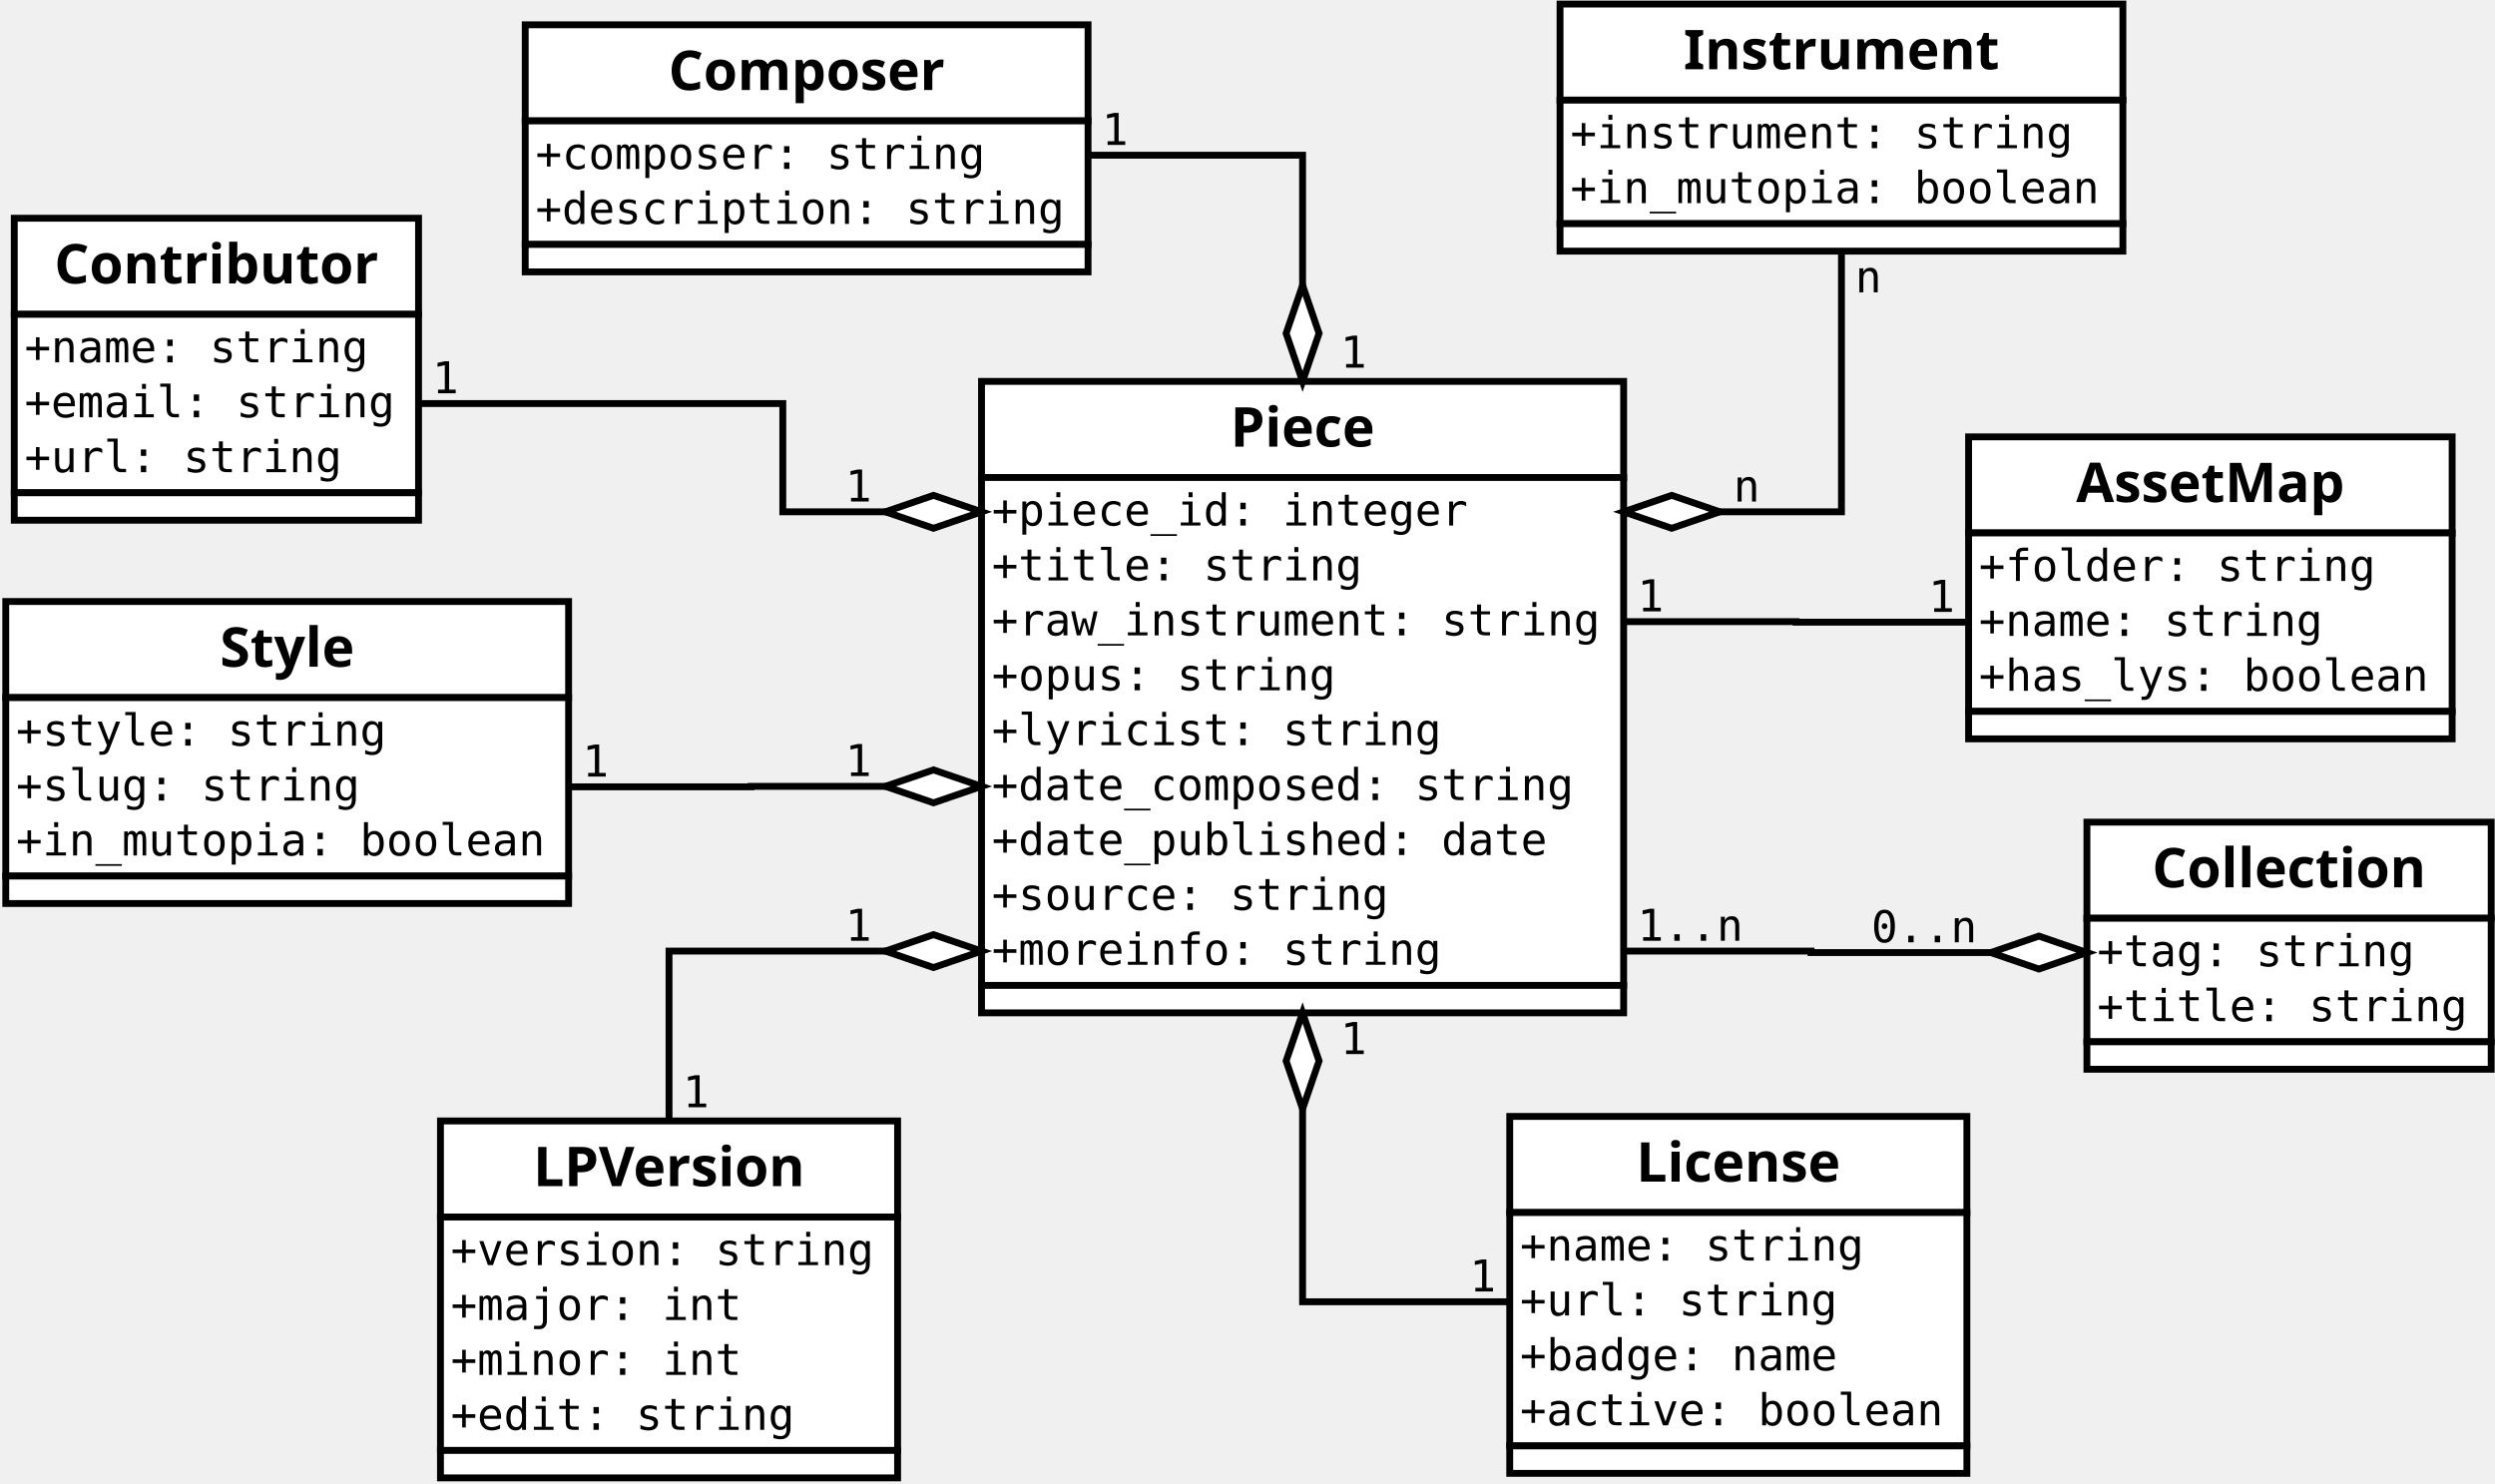
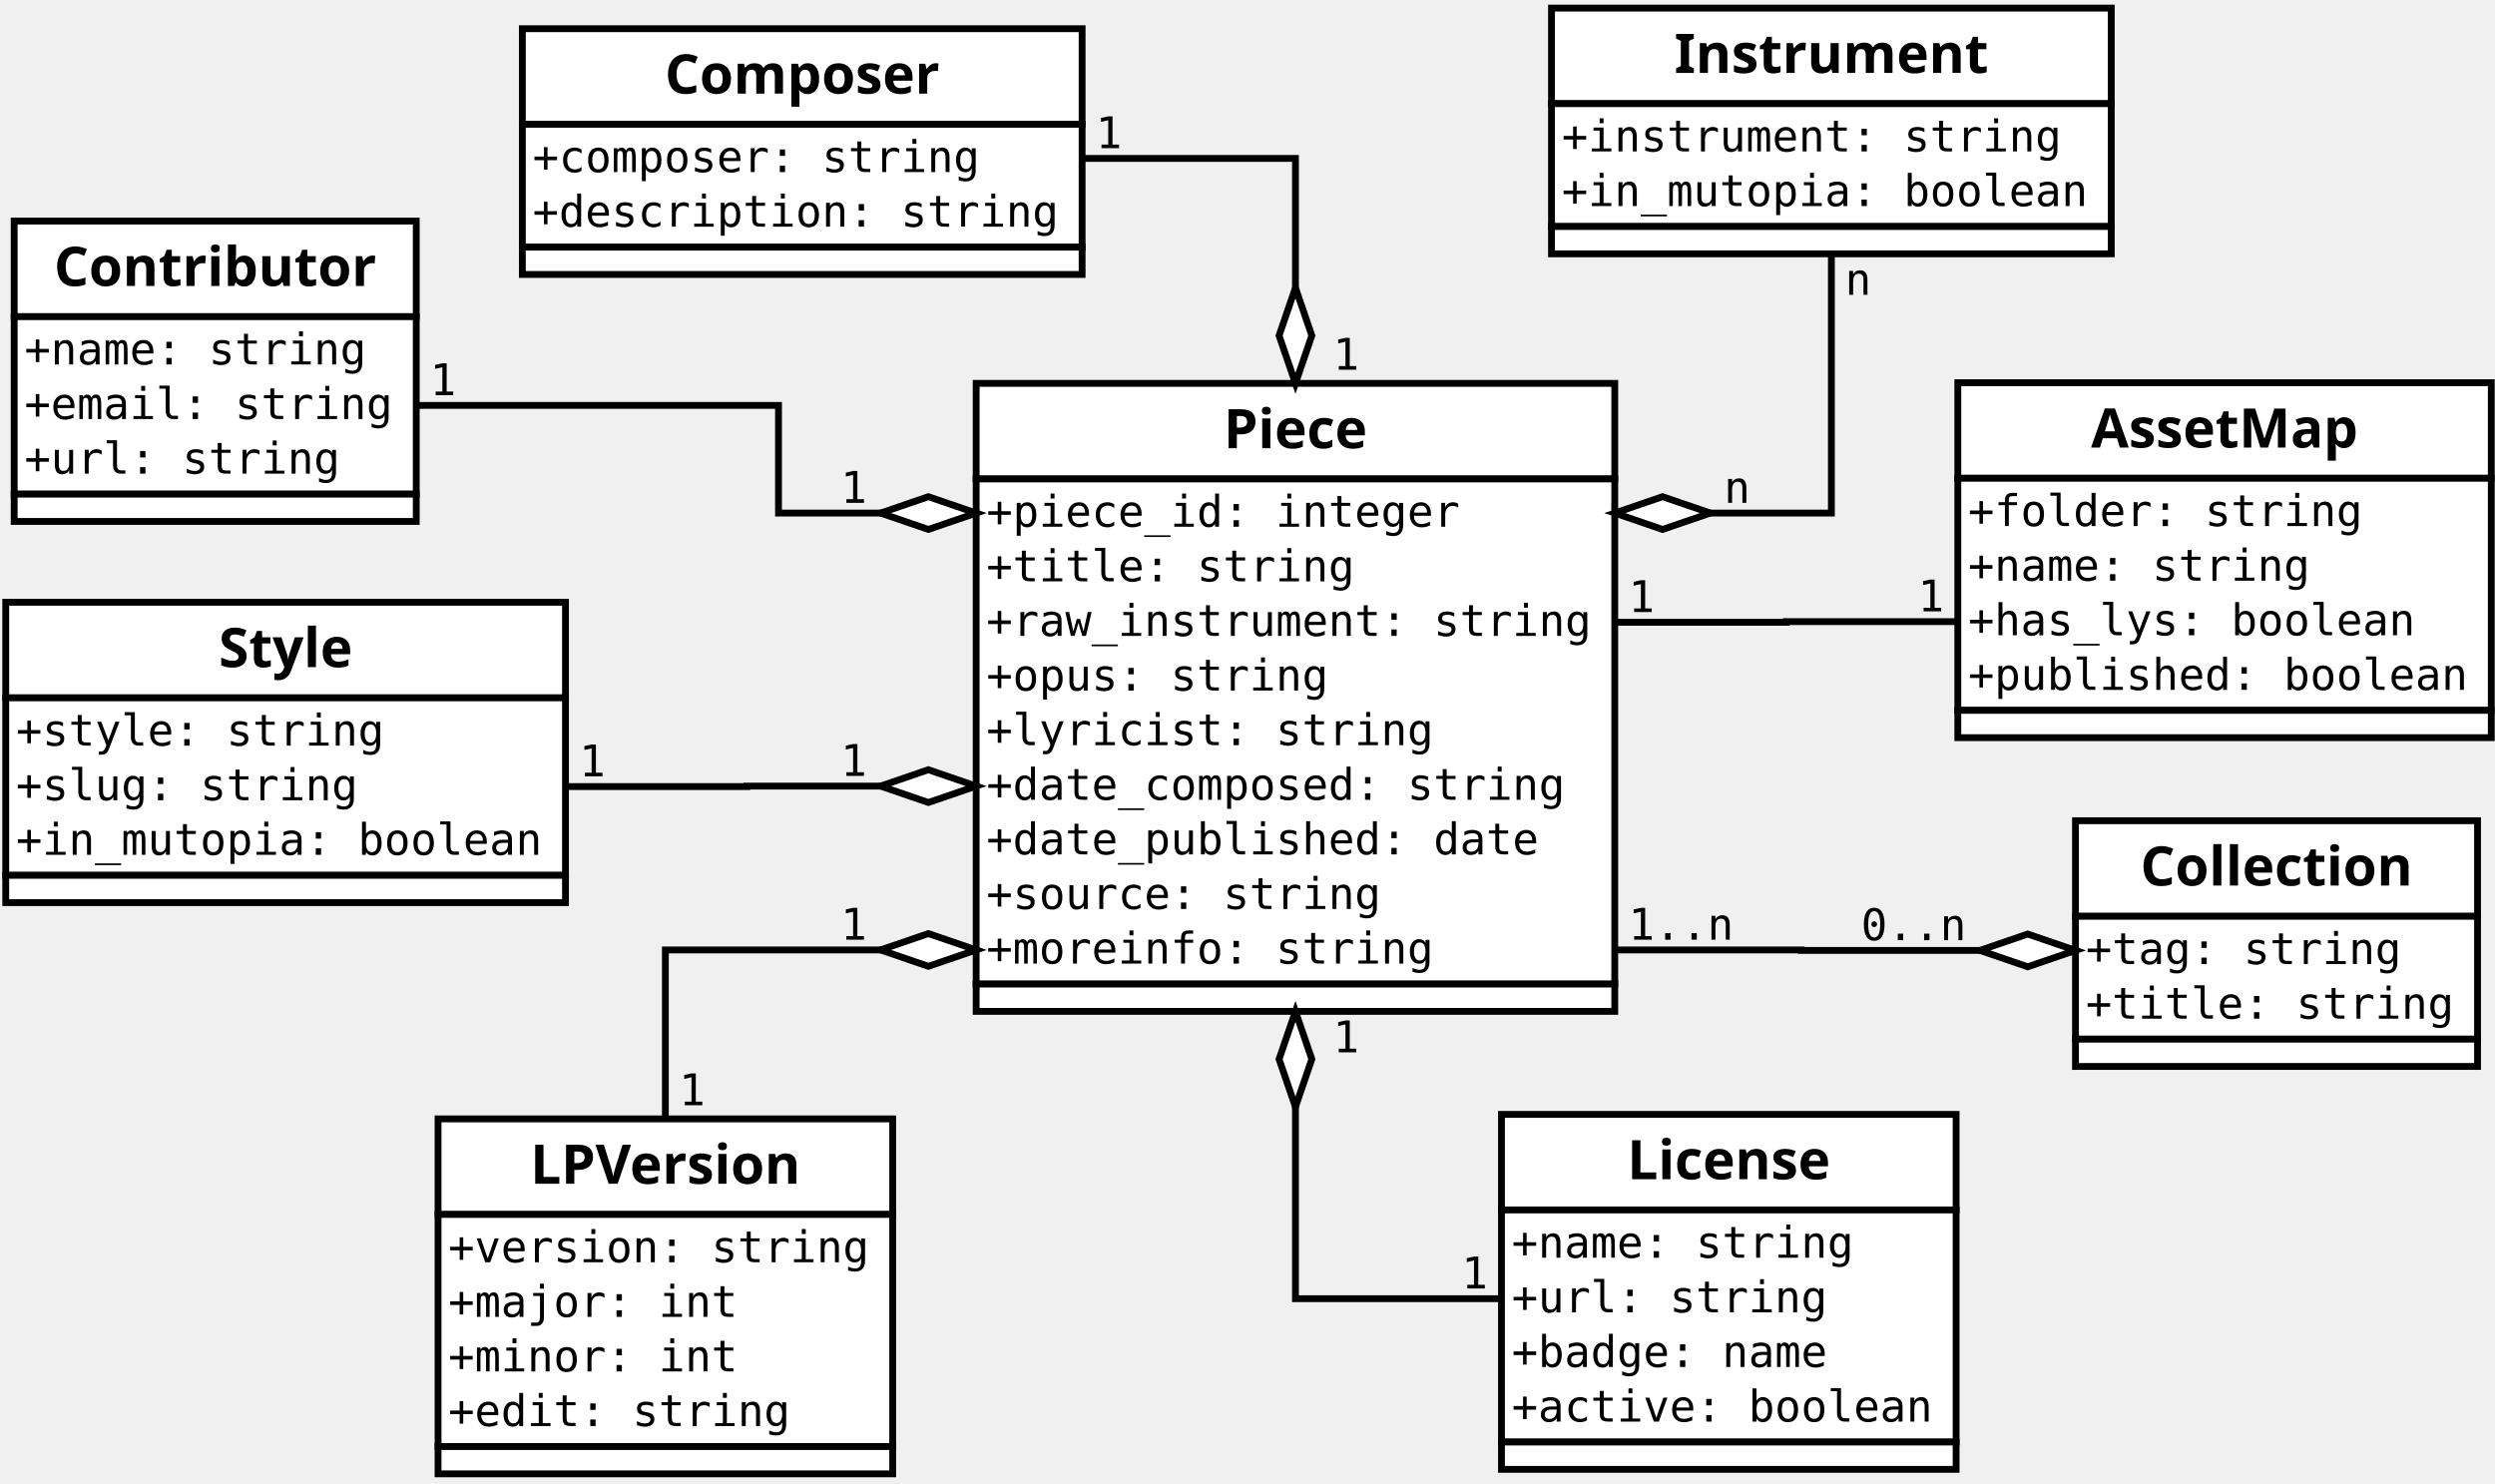
- <svg xmlns="http://www.w3.org/2000/svg" width="37cm" height="22cm" viewBox="79 307 727 432">
+ <svg xmlns="http://www.w3.org/2000/svg" width="37cm" height="22cm" viewBox="79 307 731 432">
  <g>
-     <rect style="fill: #ffffff" x="232.043" y="314.091" width="164" height="28" />
-     <rect style="fill: none; fill-opacity:0; stroke-width: 2; stroke: #000000" x="232.043" y="314.091" width="164" height="28" />
-     <text font-size="16" style="fill: #000000;text-anchor:middle;font-family:sans-serif;font-style:normal;font-weight:700" x="314.043" y="333.091">Composer</text>
-     <rect style="fill: #ffffff" x="232.043" y="342.091" width="164" height="36" />
-     <rect style="fill: none; fill-opacity:0; stroke-width: 2; stroke: #000000" x="232.043" y="342.091" width="164" height="36" />
-     <text font-size="12.8" style="fill: #000000;text-anchor:start;font-family:monospace;font-style:normal;font-weight:normal" x="235.043" y="356.091">+composer: string</text>
-     <text font-size="12.8" style="fill: #000000;text-anchor:start;font-family:monospace;font-style:normal;font-weight:normal" x="235.043" y="372.091">+description: string</text>
-     <rect style="fill: #ffffff" x="232.043" y="378.091" width="164" height="8" />
-     <rect style="fill: none; fill-opacity:0; stroke-width: 2; stroke: #000000" x="232.043" y="378.091" width="164" height="8" />
+     <rect style="fill: #ffffff" x="232.044" y="314.09" width="164" height="28" />
+     <rect style="fill: none; fill-opacity:0; stroke-width: 2; stroke: #000000" x="232.044" y="314.09" width="164" height="28" />
+     <text font-size="16" style="fill: #000000;text-anchor:middle;font-family:sans-serif;font-style:normal;font-weight:700" x="314.044" y="333.09">Composer</text>
+     <rect style="fill: #ffffff" x="232.044" y="342.09" width="164" height="36" />
+     <rect style="fill: none; fill-opacity:0; stroke-width: 2; stroke: #000000" x="232.044" y="342.09" width="164" height="36" />
+     <text font-size="12.8" style="fill: #000000;text-anchor:start;font-family:monospace;font-style:normal;font-weight:normal" x="235.044" y="356.09">+composer: string</text>
+     <text font-size="12.8" style="fill: #000000;text-anchor:start;font-family:monospace;font-style:normal;font-weight:normal" x="235.044" y="372.09">+description: string</text>
+     <rect style="fill: #ffffff" x="232.044" y="378.09" width="164" height="8" />
+     <rect style="fill: none; fill-opacity:0; stroke-width: 2; stroke: #000000" x="232.044" y="378.09" width="164" height="8" />
  </g>
  <g>
-     <rect style="fill: #ffffff" x="83.155" y="370.455" width="117.8" height="28" />
-     <rect style="fill: none; fill-opacity:0; stroke-width: 2; stroke: #000000" x="83.155" y="370.455" width="117.8" height="28" />
-     <text font-size="16" style="fill: #000000;text-anchor:middle;font-family:sans-serif;font-style:normal;font-weight:700" x="142.055" y="389.455">Contributor</text>
-     <rect style="fill: #ffffff" x="83.155" y="398.455" width="117.8" height="52" />
-     <rect style="fill: none; fill-opacity:0; stroke-width: 2; stroke: #000000" x="83.155" y="398.455" width="117.8" height="52" />
-     <text font-size="12.8" style="fill: #000000;text-anchor:start;font-family:monospace;font-style:normal;font-weight:normal" x="86.155" y="412.455">+name: string</text>
-     <text font-size="12.8" style="fill: #000000;text-anchor:start;font-family:monospace;font-style:normal;font-weight:normal" x="86.155" y="428.455">+email: string</text>
-     <text font-size="12.8" style="fill: #000000;text-anchor:start;font-family:monospace;font-style:normal;font-weight:normal" x="86.155" y="444.455">+url: string</text>
-     <rect style="fill: #ffffff" x="83.155" y="450.455" width="117.8" height="8" />
-     <rect style="fill: none; fill-opacity:0; stroke-width: 2; stroke: #000000" x="83.155" y="450.455" width="117.8" height="8" />
+     <rect style="fill: #ffffff" x="83.155" y="370.454" width="117.8" height="28" />
+     <rect style="fill: none; fill-opacity:0; stroke-width: 2; stroke: #000000" x="83.155" y="370.454" width="117.8" height="28" />
+     <text font-size="16" style="fill: #000000;text-anchor:middle;font-family:sans-serif;font-style:normal;font-weight:700" x="142.055" y="389.454">Contributor</text>
+     <rect style="fill: #ffffff" x="83.155" y="398.454" width="117.8" height="52" />
+     <rect style="fill: none; fill-opacity:0; stroke-width: 2; stroke: #000000" x="83.155" y="398.454" width="117.8" height="52" />
+     <text font-size="12.8" style="fill: #000000;text-anchor:start;font-family:monospace;font-style:normal;font-weight:normal" x="86.155" y="412.454">+name: string</text>
+     <text font-size="12.8" style="fill: #000000;text-anchor:start;font-family:monospace;font-style:normal;font-weight:normal" x="86.155" y="428.454">+email: string</text>
+     <text font-size="12.8" style="fill: #000000;text-anchor:start;font-family:monospace;font-style:normal;font-weight:normal" x="86.155" y="444.454">+url: string</text>
+     <rect style="fill: #ffffff" x="83.155" y="450.454" width="117.8" height="8" />
+     <rect style="fill: none; fill-opacity:0; stroke-width: 2; stroke: #000000" x="83.155" y="450.454" width="117.8" height="8" />
  </g>
  <g>
-     <rect style="fill: #ffffff" x="80.682" y="482.137" width="164" height="28" />
-     <rect style="fill: none; fill-opacity:0; stroke-width: 2; stroke: #000000" x="80.682" y="482.137" width="164" height="28" />
-     <text font-size="16" style="fill: #000000;text-anchor:middle;font-family:sans-serif;font-style:normal;font-weight:700" x="162.682" y="501.137">Style</text>
-     <rect style="fill: #ffffff" x="80.682" y="510.137" width="164" height="52" />
-     <rect style="fill: none; fill-opacity:0; stroke-width: 2; stroke: #000000" x="80.682" y="510.137" width="164" height="52" />
-     <text font-size="12.8" style="fill: #000000;text-anchor:start;font-family:monospace;font-style:normal;font-weight:normal" x="83.682" y="524.137">+style: string</text>
-     <text font-size="12.8" style="fill: #000000;text-anchor:start;font-family:monospace;font-style:normal;font-weight:normal" x="83.682" y="540.137">+slug: string</text>
-     <text font-size="12.8" style="fill: #000000;text-anchor:start;font-family:monospace;font-style:normal;font-weight:normal" x="83.682" y="556.137">+in_mutopia: boolean</text>
-     <rect style="fill: #ffffff" x="80.682" y="562.137" width="164" height="8" />
-     <rect style="fill: none; fill-opacity:0; stroke-width: 2; stroke: #000000" x="80.682" y="562.137" width="164" height="8" />
+     <rect style="fill: #ffffff" x="80.682" y="482.136" width="164" height="28" />
+     <rect style="fill: none; fill-opacity:0; stroke-width: 2; stroke: #000000" x="80.682" y="482.136" width="164" height="28" />
+     <text font-size="16" style="fill: #000000;text-anchor:middle;font-family:sans-serif;font-style:normal;font-weight:700" x="162.682" y="501.136">Style</text>
+     <rect style="fill: #ffffff" x="80.682" y="510.136" width="164" height="52" />
+     <rect style="fill: none; fill-opacity:0; stroke-width: 2; stroke: #000000" x="80.682" y="510.136" width="164" height="52" />
+     <text font-size="12.8" style="fill: #000000;text-anchor:start;font-family:monospace;font-style:normal;font-weight:normal" x="83.682" y="524.136">+style: string</text>
+     <text font-size="12.8" style="fill: #000000;text-anchor:start;font-family:monospace;font-style:normal;font-weight:normal" x="83.682" y="540.136">+slug: string</text>
+     <text font-size="12.8" style="fill: #000000;text-anchor:start;font-family:monospace;font-style:normal;font-weight:normal" x="83.682" y="556.136">+in_mutopia: boolean</text>
+     <rect style="fill: #ffffff" x="80.682" y="562.136" width="164" height="8" />
+     <rect style="fill: none; fill-opacity:0; stroke-width: 2; stroke: #000000" x="80.682" y="562.136" width="164" height="8" />
  </g>
  <g>
    <rect style="fill: #ffffff" x="207.344" y="633.5" width="133.2" height="28" />
    <rect style="fill: none; fill-opacity:0; stroke-width: 2; stroke: #000000" x="207.344" y="633.5" width="133.2" height="28" />
    <text font-size="16" style="fill: #000000;text-anchor:middle;font-family:sans-serif;font-style:normal;font-weight:700" x="273.944" y="652.5">LPVersion</text>
    <rect style="fill: #ffffff" x="207.344" y="661.5" width="133.2" height="68" />
    <rect style="fill: none; fill-opacity:0; stroke-width: 2; stroke: #000000" x="207.344" y="661.5" width="133.2" height="68" />
    <text font-size="12.8" style="fill: #000000;text-anchor:start;font-family:monospace;font-style:normal;font-weight:normal" x="210.344" y="675.5">+version: string</text>
    <text font-size="12.8" style="fill: #000000;text-anchor:start;font-family:monospace;font-style:normal;font-weight:normal" x="210.344" y="691.5">+major: int</text>
    <text font-size="12.8" style="fill: #000000;text-anchor:start;font-family:monospace;font-style:normal;font-weight:normal" x="210.344" y="707.5">+minor: int</text>
    <text font-size="12.8" style="fill: #000000;text-anchor:start;font-family:monospace;font-style:normal;font-weight:normal" x="210.344" y="723.5">+edit: string</text>
    <rect style="fill: #ffffff" x="207.344" y="729.5" width="133.2" height="8" />
    <rect style="fill: none; fill-opacity:0; stroke-width: 2; stroke: #000000" x="207.344" y="729.5" width="133.2" height="8" />
  </g>
  <g>
-     <rect style="fill: #ffffff" x="533.57" y="308.045" width="164" height="28" />
-     <rect style="fill: none; fill-opacity:0; stroke-width: 2; stroke: #000000" x="533.57" y="308.045" width="164" height="28" />
-     <text font-size="16" style="fill: #000000;text-anchor:middle;font-family:sans-serif;font-style:normal;font-weight:700" x="615.57" y="327.045">Instrument</text>
-     <rect style="fill: #ffffff" x="533.57" y="336.045" width="164" height="36" />
-     <rect style="fill: none; fill-opacity:0; stroke-width: 2; stroke: #000000" x="533.57" y="336.045" width="164" height="36" />
-     <text font-size="12.8" style="fill: #000000;text-anchor:start;font-family:monospace;font-style:normal;font-weight:normal" x="536.57" y="350.045">+instrument: string</text>
-     <text font-size="12.8" style="fill: #000000;text-anchor:start;font-family:monospace;font-style:normal;font-weight:normal" x="536.57" y="366.045">+in_mutopia: boolean</text>
-     <rect style="fill: #ffffff" x="533.57" y="372.045" width="164" height="8" />
-     <rect style="fill: none; fill-opacity:0; stroke-width: 2; stroke: #000000" x="533.57" y="372.045" width="164" height="8" />
+     <rect style="fill: #ffffff" x="533.57" y="308.046" width="164" height="28" />
+     <rect style="fill: none; fill-opacity:0; stroke-width: 2; stroke: #000000" x="533.57" y="308.046" width="164" height="28" />
+     <text font-size="16" style="fill: #000000;text-anchor:middle;font-family:sans-serif;font-style:normal;font-weight:700" x="615.57" y="327.046">Instrument</text>
+     <rect style="fill: #ffffff" x="533.57" y="336.046" width="164" height="36" />
+     <rect style="fill: none; fill-opacity:0; stroke-width: 2; stroke: #000000" x="533.57" y="336.046" width="164" height="36" />
+     <text font-size="12.8" style="fill: #000000;text-anchor:start;font-family:monospace;font-style:normal;font-weight:normal" x="536.57" y="350.046">+instrument: string</text>
+     <text font-size="12.8" style="fill: #000000;text-anchor:start;font-family:monospace;font-style:normal;font-weight:normal" x="536.57" y="366.046">+in_mutopia: boolean</text>
+     <rect style="fill: #ffffff" x="533.57" y="372.046" width="164" height="8" />
+     <rect style="fill: none; fill-opacity:0; stroke-width: 2; stroke: #000000" x="533.57" y="372.046" width="164" height="8" />
  </g>
  <g>
    <rect style="fill: #ffffff" x="518.912" y="632.182" width="133.2" height="28" />
    <rect style="fill: none; fill-opacity:0; stroke-width: 2; stroke: #000000" x="518.912" y="632.182" width="133.2" height="28" />
    <text font-size="16" style="fill: #000000;text-anchor:middle;font-family:sans-serif;font-style:normal;font-weight:700" x="585.512" y="651.182">License</text>
    <rect style="fill: #ffffff" x="518.912" y="660.182" width="133.2" height="68" />
    <rect style="fill: none; fill-opacity:0; stroke-width: 2; stroke: #000000" x="518.912" y="660.182" width="133.2" height="68" />
    <text font-size="12.8" style="fill: #000000;text-anchor:start;font-family:monospace;font-style:normal;font-weight:normal" x="521.912" y="674.182">+name: string</text>
    <text font-size="12.8" style="fill: #000000;text-anchor:start;font-family:monospace;font-style:normal;font-weight:normal" x="521.912" y="690.182">+url: string</text>
    <text font-size="12.8" style="fill: #000000;text-anchor:start;font-family:monospace;font-style:normal;font-weight:normal" x="521.912" y="706.182">+badge: name</text>
    <text font-size="12.8" style="fill: #000000;text-anchor:start;font-family:monospace;font-style:normal;font-weight:normal" x="521.912" y="722.182">+active: boolean</text>
    <rect style="fill: #ffffff" x="518.912" y="728.182" width="133.2" height="8" />
    <rect style="fill: none; fill-opacity:0; stroke-width: 2; stroke: #000000" x="518.912" y="728.182" width="133.2" height="8" />
  </g>
  <g>
    <rect style="fill: #ffffff" x="365" y="418" width="187.1" height="28" />
    <rect style="fill: none; fill-opacity:0; stroke-width: 2; stroke: #000000" x="365" y="418" width="187.1" height="28" />
    <text font-size="16" style="fill: #000000;text-anchor:middle;font-family:sans-serif;font-style:normal;font-weight:700" x="458.55" y="437">Piece</text>
    <rect style="fill: #ffffff" x="365" y="446" width="187.1" height="148" />
    <rect style="fill: none; fill-opacity:0; stroke-width: 2; stroke: #000000" x="365" y="446" width="187.1" height="148" />
    <text font-size="12.8" style="fill: #000000;text-anchor:start;font-family:monospace;font-style:normal;font-weight:normal" x="368" y="460">+piece_id: integer</text>
    <text font-size="12.8" style="fill: #000000;text-anchor:start;font-family:monospace;font-style:normal;font-weight:normal" x="368" y="476">+title: string</text>
    <text font-size="12.8" style="fill: #000000;text-anchor:start;font-family:monospace;font-style:normal;font-weight:normal" x="368" y="492">+raw_instrument: string</text>
    <text font-size="12.8" style="fill: #000000;text-anchor:start;font-family:monospace;font-style:normal;font-weight:normal" x="368" y="508">+opus: string</text>
    <text font-size="12.8" style="fill: #000000;text-anchor:start;font-family:monospace;font-style:normal;font-weight:normal" x="368" y="524">+lyricist: string</text>
    <text font-size="12.8" style="fill: #000000;text-anchor:start;font-family:monospace;font-style:normal;font-weight:normal" x="368" y="540">+date_composed: string</text>
    <text font-size="12.8" style="fill: #000000;text-anchor:start;font-family:monospace;font-style:normal;font-weight:normal" x="368" y="556">+date_published: date</text>
    <text font-size="12.8" style="fill: #000000;text-anchor:start;font-family:monospace;font-style:normal;font-weight:normal" x="368" y="572">+source: string</text>
    <text font-size="12.8" style="fill: #000000;text-anchor:start;font-family:monospace;font-style:normal;font-weight:normal" x="368" y="588">+moreinfo: string</text>
    <rect style="fill: #ffffff" x="365" y="594" width="187.1" height="8" />
    <rect style="fill: none; fill-opacity:0; stroke-width: 2; stroke: #000000" x="365" y="594" width="187.1" height="8" />
  </g>
  <g>
-     <rect style="fill: #ffffff" x="687.091" y="546.431" width="117.8" height="28" />
-     <rect style="fill: none; fill-opacity:0; stroke-width: 2; stroke: #000000" x="687.091" y="546.431" width="117.8" height="28" />
-     <text font-size="16" style="fill: #000000;text-anchor:middle;font-family:sans-serif;font-style:normal;font-weight:700" x="745.991" y="565.431">Collection</text>
-     <rect style="fill: #ffffff" x="687.091" y="574.431" width="117.8" height="36" />
-     <rect style="fill: none; fill-opacity:0; stroke-width: 2; stroke: #000000" x="687.091" y="574.431" width="117.8" height="36" />
-     <text font-size="12.8" style="fill: #000000;text-anchor:start;font-family:monospace;font-style:normal;font-weight:normal" x="690.091" y="588.431">+tag: string</text>
-     <text font-size="12.8" style="fill: #000000;text-anchor:start;font-family:monospace;font-style:normal;font-weight:normal" x="690.091" y="604.431">+title: string</text>
-     <rect style="fill: #ffffff" x="687.091" y="610.431" width="117.8" height="8" />
-     <rect style="fill: none; fill-opacity:0; stroke-width: 2; stroke: #000000" x="687.091" y="610.431" width="117.8" height="8" />
+     <rect style="fill: #ffffff" x="687.09" y="546.139" width="117.8" height="28" />
+     <rect style="fill: none; fill-opacity:0; stroke-width: 2; stroke: #000000" x="687.09" y="546.139" width="117.8" height="28" />
+     <text font-size="16" style="fill: #000000;text-anchor:middle;font-family:sans-serif;font-style:normal;font-weight:700" x="745.99" y="565.139">Collection</text>
+     <rect style="fill: #ffffff" x="687.09" y="574.139" width="117.8" height="36" />
+     <rect style="fill: none; fill-opacity:0; stroke-width: 2; stroke: #000000" x="687.09" y="574.139" width="117.8" height="36" />
+     <text font-size="12.8" style="fill: #000000;text-anchor:start;font-family:monospace;font-style:normal;font-weight:normal" x="690.09" y="588.139">+tag: string</text>
+     <text font-size="12.8" style="fill: #000000;text-anchor:start;font-family:monospace;font-style:normal;font-weight:normal" x="690.09" y="604.139">+title: string</text>
+     <rect style="fill: #ffffff" x="687.09" y="610.139" width="117.8" height="8" />
+     <rect style="fill: none; fill-opacity:0; stroke-width: 2; stroke: #000000" x="687.09" y="610.139" width="117.8" height="8" />
  </g>
  <g>
-     <polyline style="fill: none; fill-opacity:0; stroke-width: 2; stroke: #000000" points="661.919,584.431 606.709,584.431 606.709,584 552.1,584 " />
-     <polygon style="fill: #ffffff" points="687.091,584.431 673.091,589.231 659.091,584.431 673.091,579.631 " />
-     <polygon style="fill: none; fill-opacity:0; stroke-width: 2; stroke: #000000" points="687.091,584.431 673.091,589.231 659.091,584.431 673.091,579.631 " />
-     <text font-size="12.8" style="fill: #000000;text-anchor:start;font-family:monospace;font-style:normal;font-weight:normal" x="608.709" y="581.216" />
-     <text font-size="12.8" style="fill: #000000;text-anchor:end;font-family:monospace;font-style:normal;font-weight:normal" x="655.091" y="581.431">0..n</text>
+     <polyline style="fill: none; fill-opacity:0; stroke-width: 2; stroke: #000000" points="661.918,584.139 606.71,584.139 606.71,584 552.1,584 " />
+     <polygon style="fill: #ffffff" points="687.09,584.139 673.09,588.939 659.09,584.139 673.09,579.339 " />
+     <polygon style="fill: none; fill-opacity:0; stroke-width: 2; stroke: #000000" points="687.09,584.139 673.09,588.939 659.09,584.139 673.09,579.339 " />
+     <text font-size="12.8" style="fill: #000000;text-anchor:start;font-family:monospace;font-style:normal;font-weight:normal" x="608.71" y="581.07" />
+     <text font-size="12.8" style="fill: #000000;text-anchor:end;font-family:monospace;font-style:normal;font-weight:normal" x="655.09" y="581.139">0..n</text>
    <text font-size="12.8" style="fill: #000000;text-anchor:start;font-family:monospace;font-style:normal;font-weight:normal" x="556.1" y="581">1..n</text>
  </g>
  <g>
-     <rect style="fill: #ffffff" x="652.614" y="434.159" width="140.9" height="28" />
-     <rect style="fill: none; fill-opacity:0; stroke-width: 2; stroke: #000000" x="652.614" y="434.159" width="140.9" height="28" />
-     <text font-size="16" style="fill: #000000;text-anchor:middle;font-family:sans-serif;font-style:normal;font-weight:700" x="723.064" y="453.159">AssetMap</text>
-     <rect style="fill: #ffffff" x="652.614" y="462.159" width="140.9" height="52" />
-     <rect style="fill: none; fill-opacity:0; stroke-width: 2; stroke: #000000" x="652.614" y="462.159" width="140.9" height="52" />
-     <text font-size="12.8" style="fill: #000000;text-anchor:start;font-family:monospace;font-style:normal;font-weight:normal" x="655.614" y="476.159">+folder: string</text>
-     <text font-size="12.8" style="fill: #000000;text-anchor:start;font-family:monospace;font-style:normal;font-weight:normal" x="655.614" y="492.159">+name: string</text>
-     <text font-size="12.8" style="fill: #000000;text-anchor:start;font-family:monospace;font-style:normal;font-weight:normal" x="655.614" y="508.159">+has_lys: boolean</text>
-     <rect style="fill: #ffffff" x="652.614" y="514.159" width="140.9" height="8" />
-     <rect style="fill: none; fill-opacity:0; stroke-width: 2; stroke: #000000" x="652.614" y="514.159" width="140.9" height="8" />
+     <rect style="fill: #ffffff" x="652.614" y="417.804" width="156.3" height="28" />
+     <rect style="fill: none; fill-opacity:0; stroke-width: 2; stroke: #000000" x="652.614" y="417.804" width="156.3" height="28" />
+     <text font-size="16" style="fill: #000000;text-anchor:middle;font-family:sans-serif;font-style:normal;font-weight:700" x="730.764" y="436.804">AssetMap</text>
+     <rect style="fill: #ffffff" x="652.614" y="445.804" width="156.3" height="68" />
+     <rect style="fill: none; fill-opacity:0; stroke-width: 2; stroke: #000000" x="652.614" y="445.804" width="156.3" height="68" />
+     <text font-size="12.8" style="fill: #000000;text-anchor:start;font-family:monospace;font-style:normal;font-weight:normal" x="655.614" y="459.804">+folder: string</text>
+     <text font-size="12.8" style="fill: #000000;text-anchor:start;font-family:monospace;font-style:normal;font-weight:normal" x="655.614" y="475.804">+name: string</text>
+     <text font-size="12.8" style="fill: #000000;text-anchor:start;font-family:monospace;font-style:normal;font-weight:normal" x="655.614" y="491.804">+has_lys: boolean</text>
+     <text font-size="12.8" style="fill: #000000;text-anchor:start;font-family:monospace;font-style:normal;font-weight:normal" x="655.614" y="507.804">+published: boolean</text>
+     <rect style="fill: #ffffff" x="652.614" y="513.804" width="156.3" height="8" />
+     <rect style="fill: none; fill-opacity:0; stroke-width: 2; stroke: #000000" x="652.614" y="513.804" width="156.3" height="8" />
  </g>
  <g>
-     <polyline style="fill: none; fill-opacity:0; stroke-width: 2; stroke: #000000" points="652.614,488.159 602.357,488.159 602.357,488 552.1,488 " />
-     <text font-size="12.8" style="fill: #000000;text-anchor:start;font-family:monospace;font-style:normal;font-weight:normal" x="604.357" y="485.079" />
-     <text font-size="12.8" style="fill: #000000;text-anchor:end;font-family:monospace;font-style:normal;font-weight:normal" x="648.614" y="485.159">1</text>
+     <polyline style="fill: none; fill-opacity:0; stroke-width: 2; stroke: #000000" points="652.614,487.804 602.357,487.804 602.357,488 552.1,488 " />
+     <text font-size="12.8" style="fill: #000000;text-anchor:start;font-family:monospace;font-style:normal;font-weight:normal" x="604.357" y="484.902" />
+     <text font-size="12.8" style="fill: #000000;text-anchor:end;font-family:monospace;font-style:normal;font-weight:normal" x="648.614" y="484.804">1</text>
    <text font-size="12.8" style="fill: #000000;text-anchor:start;font-family:monospace;font-style:normal;font-weight:normal" x="556.1" y="485">1</text>
  </g>
  <g>
-     <polyline style="fill: none; fill-opacity:0; stroke-width: 2; stroke: #000000" points="577.272,456 615.57,456 615.57,380.045 " />
+     <polyline style="fill: none; fill-opacity:0; stroke-width: 2; stroke: #000000" points="577.272,456 615.57,456 615.57,380.046 " />
    <polygon style="fill: #ffffff" points="552.1,456 566.1,451.2 580.1,456 566.1,460.8 " />
    <polygon style="fill: none; fill-opacity:0; stroke-width: 2; stroke: #000000" points="552.1,456 566.1,451.2 580.1,456 566.1,460.8 " />
    <text font-size="12.8" style="fill: #000000;text-anchor:middle;font-family:monospace;font-style:normal;font-weight:normal" x="583.835" y="453" />
    <text font-size="12.8" style="fill: #000000;text-anchor:start;font-family:monospace;font-style:normal;font-weight:normal" x="584.1" y="453">n</text>
-     <text font-size="12.8" style="fill: #000000;text-anchor:start;font-family:monospace;font-style:normal;font-weight:normal" x="619.57" y="392.045">n</text>
+     <text font-size="12.8" style="fill: #000000;text-anchor:start;font-family:monospace;font-style:normal;font-weight:normal" x="619.57" y="392.046">n</text>
  </g>
  <g>
    <polyline style="fill: none; fill-opacity:0; stroke-width: 2; stroke: #000000" points="339.828,584 273.944,584 273.944,633.5 " />
    <polygon style="fill: #ffffff" points="365,584 351,588.8 337,584 351,579.2 " />
    <polygon style="fill: none; fill-opacity:0; stroke-width: 2; stroke: #000000" points="365,584 351,588.8 337,584 351,579.2 " />
    <text font-size="12.8" style="fill: #000000;text-anchor:middle;font-family:monospace;font-style:normal;font-weight:normal" x="319.472" y="581" />
    <text font-size="12.8" style="fill: #000000;text-anchor:end;font-family:monospace;font-style:normal;font-weight:normal" x="333" y="581">1</text>
    <text font-size="12.8" style="fill: #000000;text-anchor:start;font-family:monospace;font-style:normal;font-weight:normal" x="277.944" y="629.5">1</text>
  </g>
  <g>
-     <polyline style="fill: none; fill-opacity:0; stroke-width: 2; stroke: #000000" points="339.828,536 297.841,536 297.841,536.137 244.682,536.137 " />
+     <polyline style="fill: none; fill-opacity:0; stroke-width: 2; stroke: #000000" points="339.828,536 297.841,536 297.841,536.136 244.682,536.136 " />
    <polygon style="fill: #ffffff" points="365,536 351,540.8 337,536 351,531.2 " />
    <polygon style="fill: none; fill-opacity:0; stroke-width: 2; stroke: #000000" points="365,536 351,540.8 337,536 351,531.2 " />
    <text font-size="12.8" style="fill: #000000;text-anchor:start;font-family:monospace;font-style:normal;font-weight:normal" x="299.841" y="533.068" />
    <text font-size="12.8" style="fill: #000000;text-anchor:end;font-family:monospace;font-style:normal;font-weight:normal" x="333" y="533">1</text>
-     <text font-size="12.8" style="fill: #000000;text-anchor:start;font-family:monospace;font-style:normal;font-weight:normal" x="248.682" y="533.137">1</text>
+     <text font-size="12.8" style="fill: #000000;text-anchor:start;font-family:monospace;font-style:normal;font-weight:normal" x="248.682" y="533.136">1</text>
  </g>
  <g>
-     <polyline style="fill: none; fill-opacity:0; stroke-width: 2; stroke: #000000" points="339.828,456 307.094,456 307.094,424.455 200.955,424.455 " />
+     <polyline style="fill: none; fill-opacity:0; stroke-width: 2; stroke: #000000" points="339.828,456 307.094,456 307.094,424.454 200.956,424.454 " />
    <polygon style="fill: #ffffff" points="365,456 351,460.8 337,456 351,451.2 " />
    <polygon style="fill: none; fill-opacity:0; stroke-width: 2; stroke: #000000" points="365,456 351,460.8 337,456 351,451.2 " />
    <text font-size="12.8" style="fill: #000000;text-anchor:start;font-family:monospace;font-style:normal;font-weight:normal" x="309.094" y="437.227" />
    <text font-size="12.8" style="fill: #000000;text-anchor:end;font-family:monospace;font-style:normal;font-weight:normal" x="333" y="453">1</text>
-     <text font-size="12.8" style="fill: #000000;text-anchor:start;font-family:monospace;font-style:normal;font-weight:normal" x="204.955" y="421.455">1</text>
+     <text font-size="12.8" style="fill: #000000;text-anchor:start;font-family:monospace;font-style:normal;font-weight:normal" x="204.956" y="421.454">1</text>
  </g>
  <g>
-     <polyline style="fill: none; fill-opacity:0; stroke-width: 2; stroke: #000000" points="458.55,392.828 458.55,352.091 396.043,352.091 " />
+     <polyline style="fill: none; fill-opacity:0; stroke-width: 2; stroke: #000000" points="458.55,392.828 458.55,352.09 396.044,352.09 " />
    <polygon style="fill: #ffffff" points="458.55,418 453.75,404 458.55,390 463.35,404 " />
    <polygon style="fill: none; fill-opacity:0; stroke-width: 2; stroke: #000000" points="458.55,418 453.75,404 458.55,390 463.35,404 " />
-     <text font-size="12.8" style="fill: #000000;text-anchor:middle;font-family:monospace;font-style:normal;font-weight:normal" x="427.297" y="349.091" />
+     <text font-size="12.8" style="fill: #000000;text-anchor:middle;font-family:monospace;font-style:normal;font-weight:normal" x="427.297" y="349.09" />
    <text font-size="12.8" style="fill: #000000;text-anchor:start;font-family:monospace;font-style:normal;font-weight:normal" x="469.55" y="414">1</text>
-     <text font-size="12.8" style="fill: #000000;text-anchor:start;font-family:monospace;font-style:normal;font-weight:normal" x="400.043" y="349.091">1</text>
+     <text font-size="12.8" style="fill: #000000;text-anchor:start;font-family:monospace;font-style:normal;font-weight:normal" x="400.044" y="349.09">1</text>
  </g>
  <g>
    <polyline style="fill: none; fill-opacity:0; stroke-width: 2; stroke: #000000" points="458.55,627.172 458.55,686.182 518.912,686.182 " />
    <polygon style="fill: #ffffff" points="458.55,602 463.35,616 458.55,630 453.75,616 " />
    <polygon style="fill: none; fill-opacity:0; stroke-width: 2; stroke: #000000" points="458.55,602 463.35,616 458.55,630 453.75,616 " />
    <text font-size="12.8" style="fill: #000000;text-anchor:middle;font-family:monospace;font-style:normal;font-weight:normal" x="488.731" y="683.182" />
    <text font-size="12.8" style="fill: #000000;text-anchor:start;font-family:monospace;font-style:normal;font-weight:normal" x="469.55" y="614">1</text>
    <text font-size="12.8" style="fill: #000000;text-anchor:end;font-family:monospace;font-style:normal;font-weight:normal" x="514.912" y="683.182">1</text>
  </g>
</svg>
